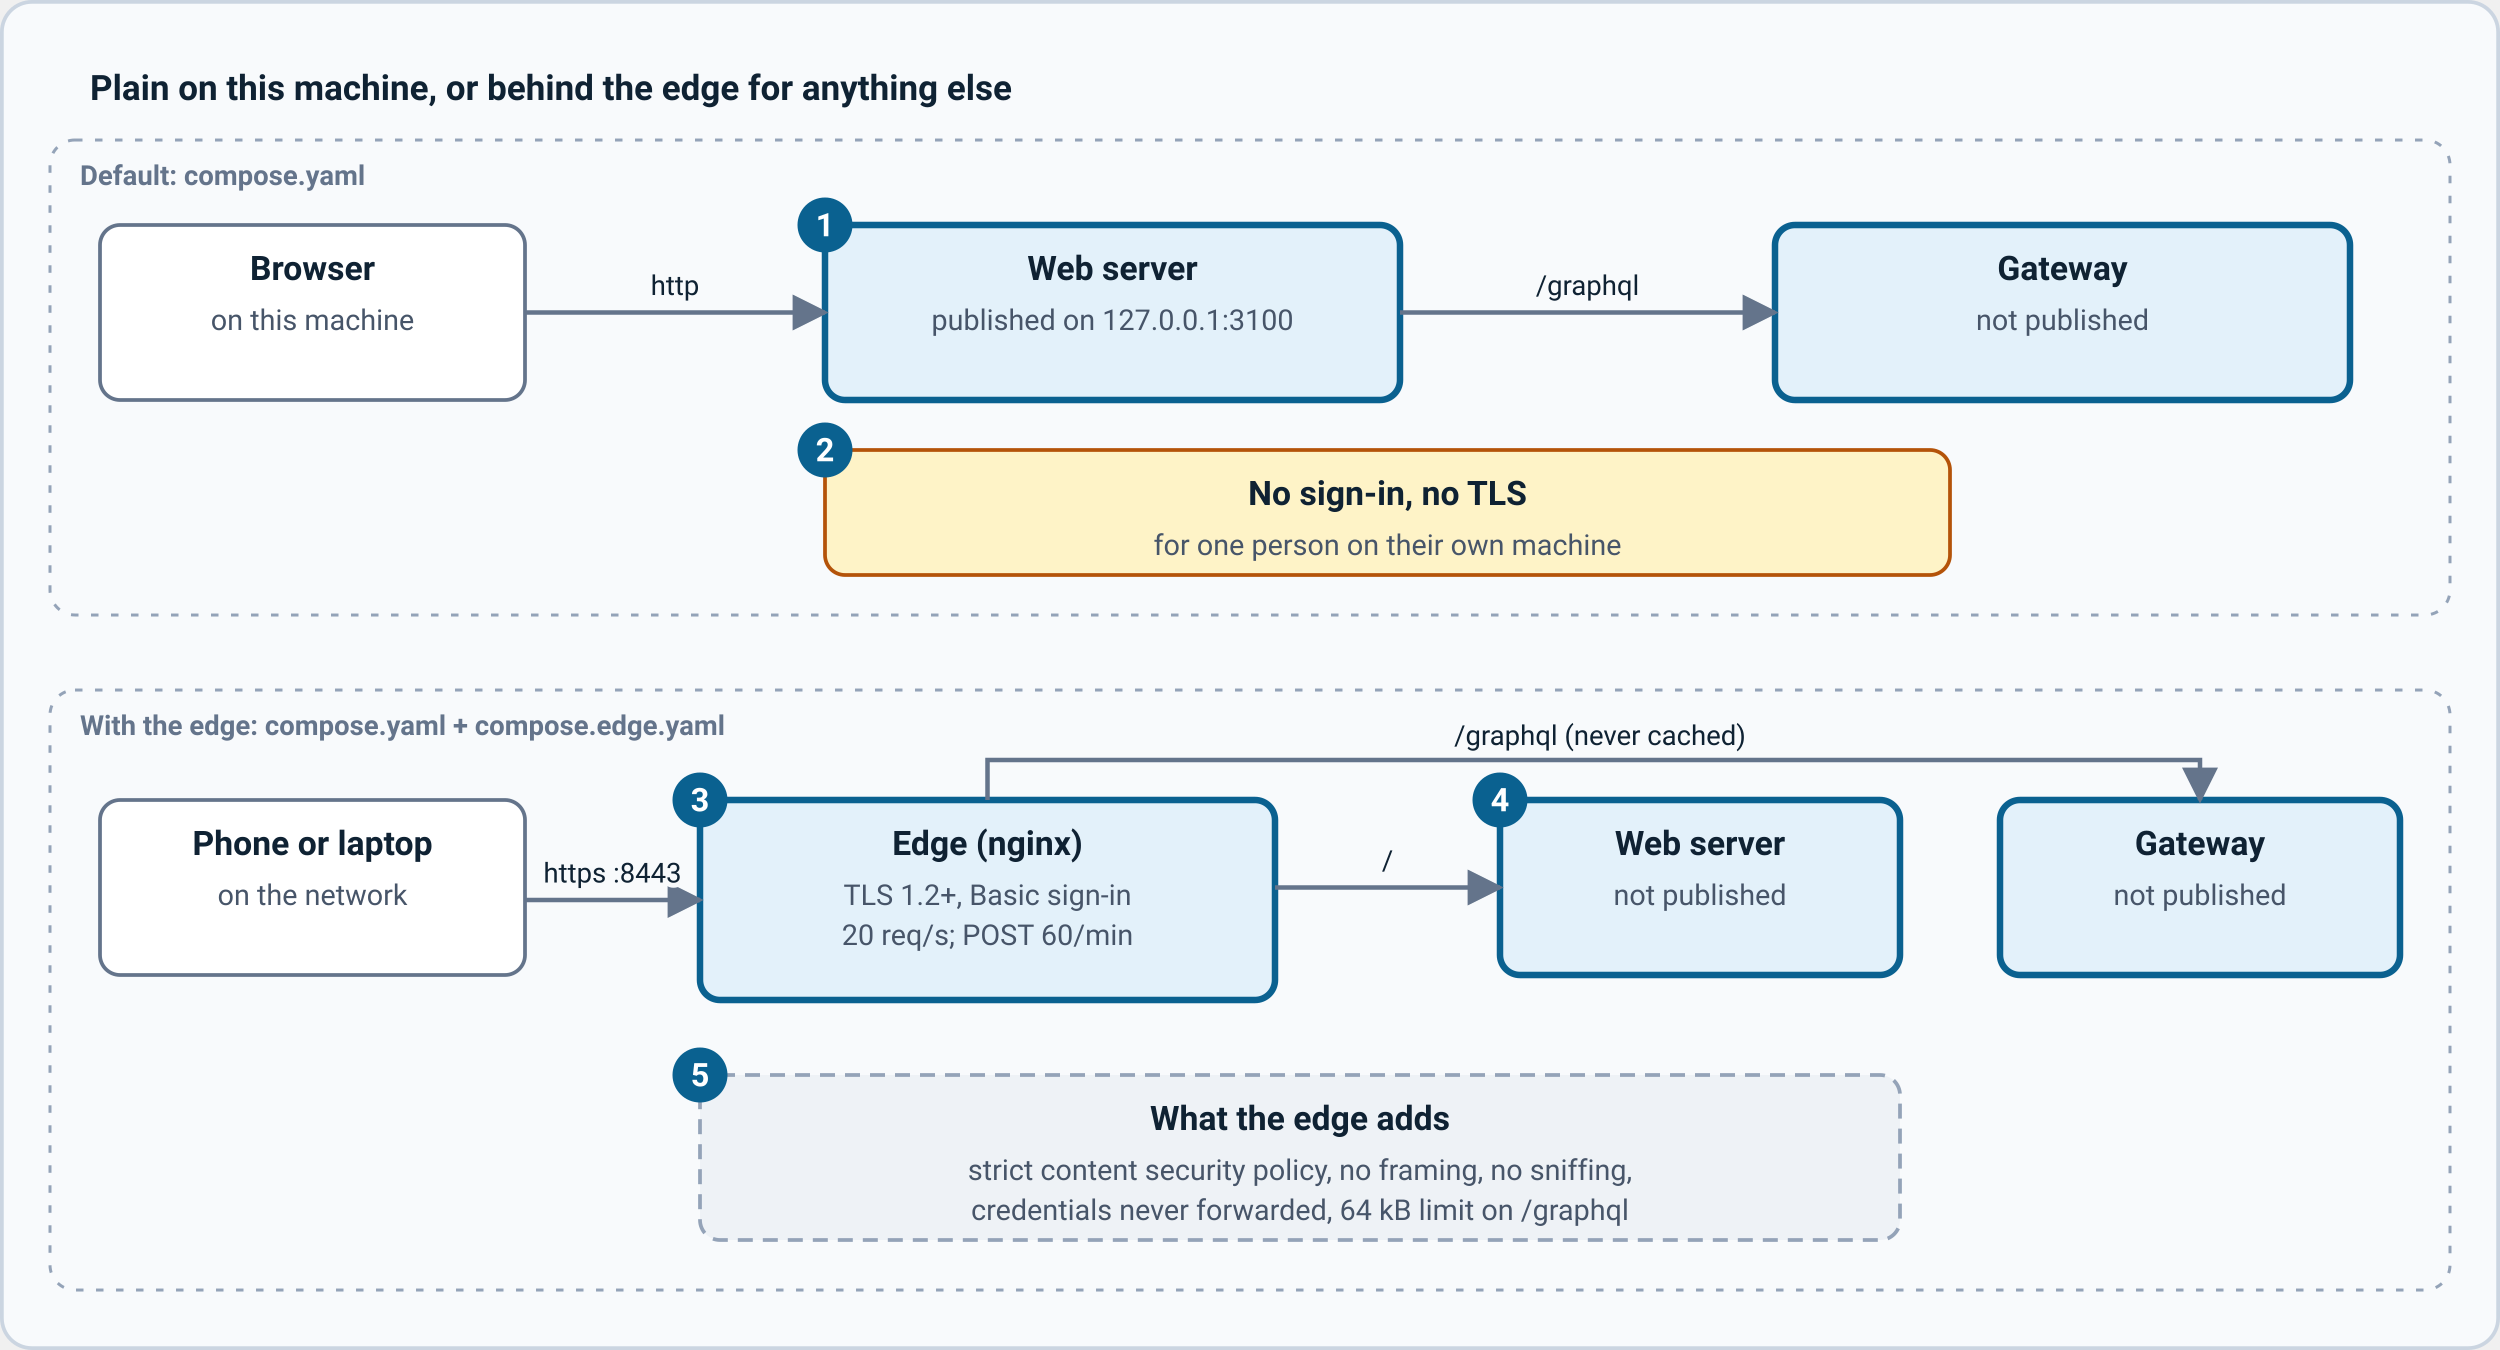
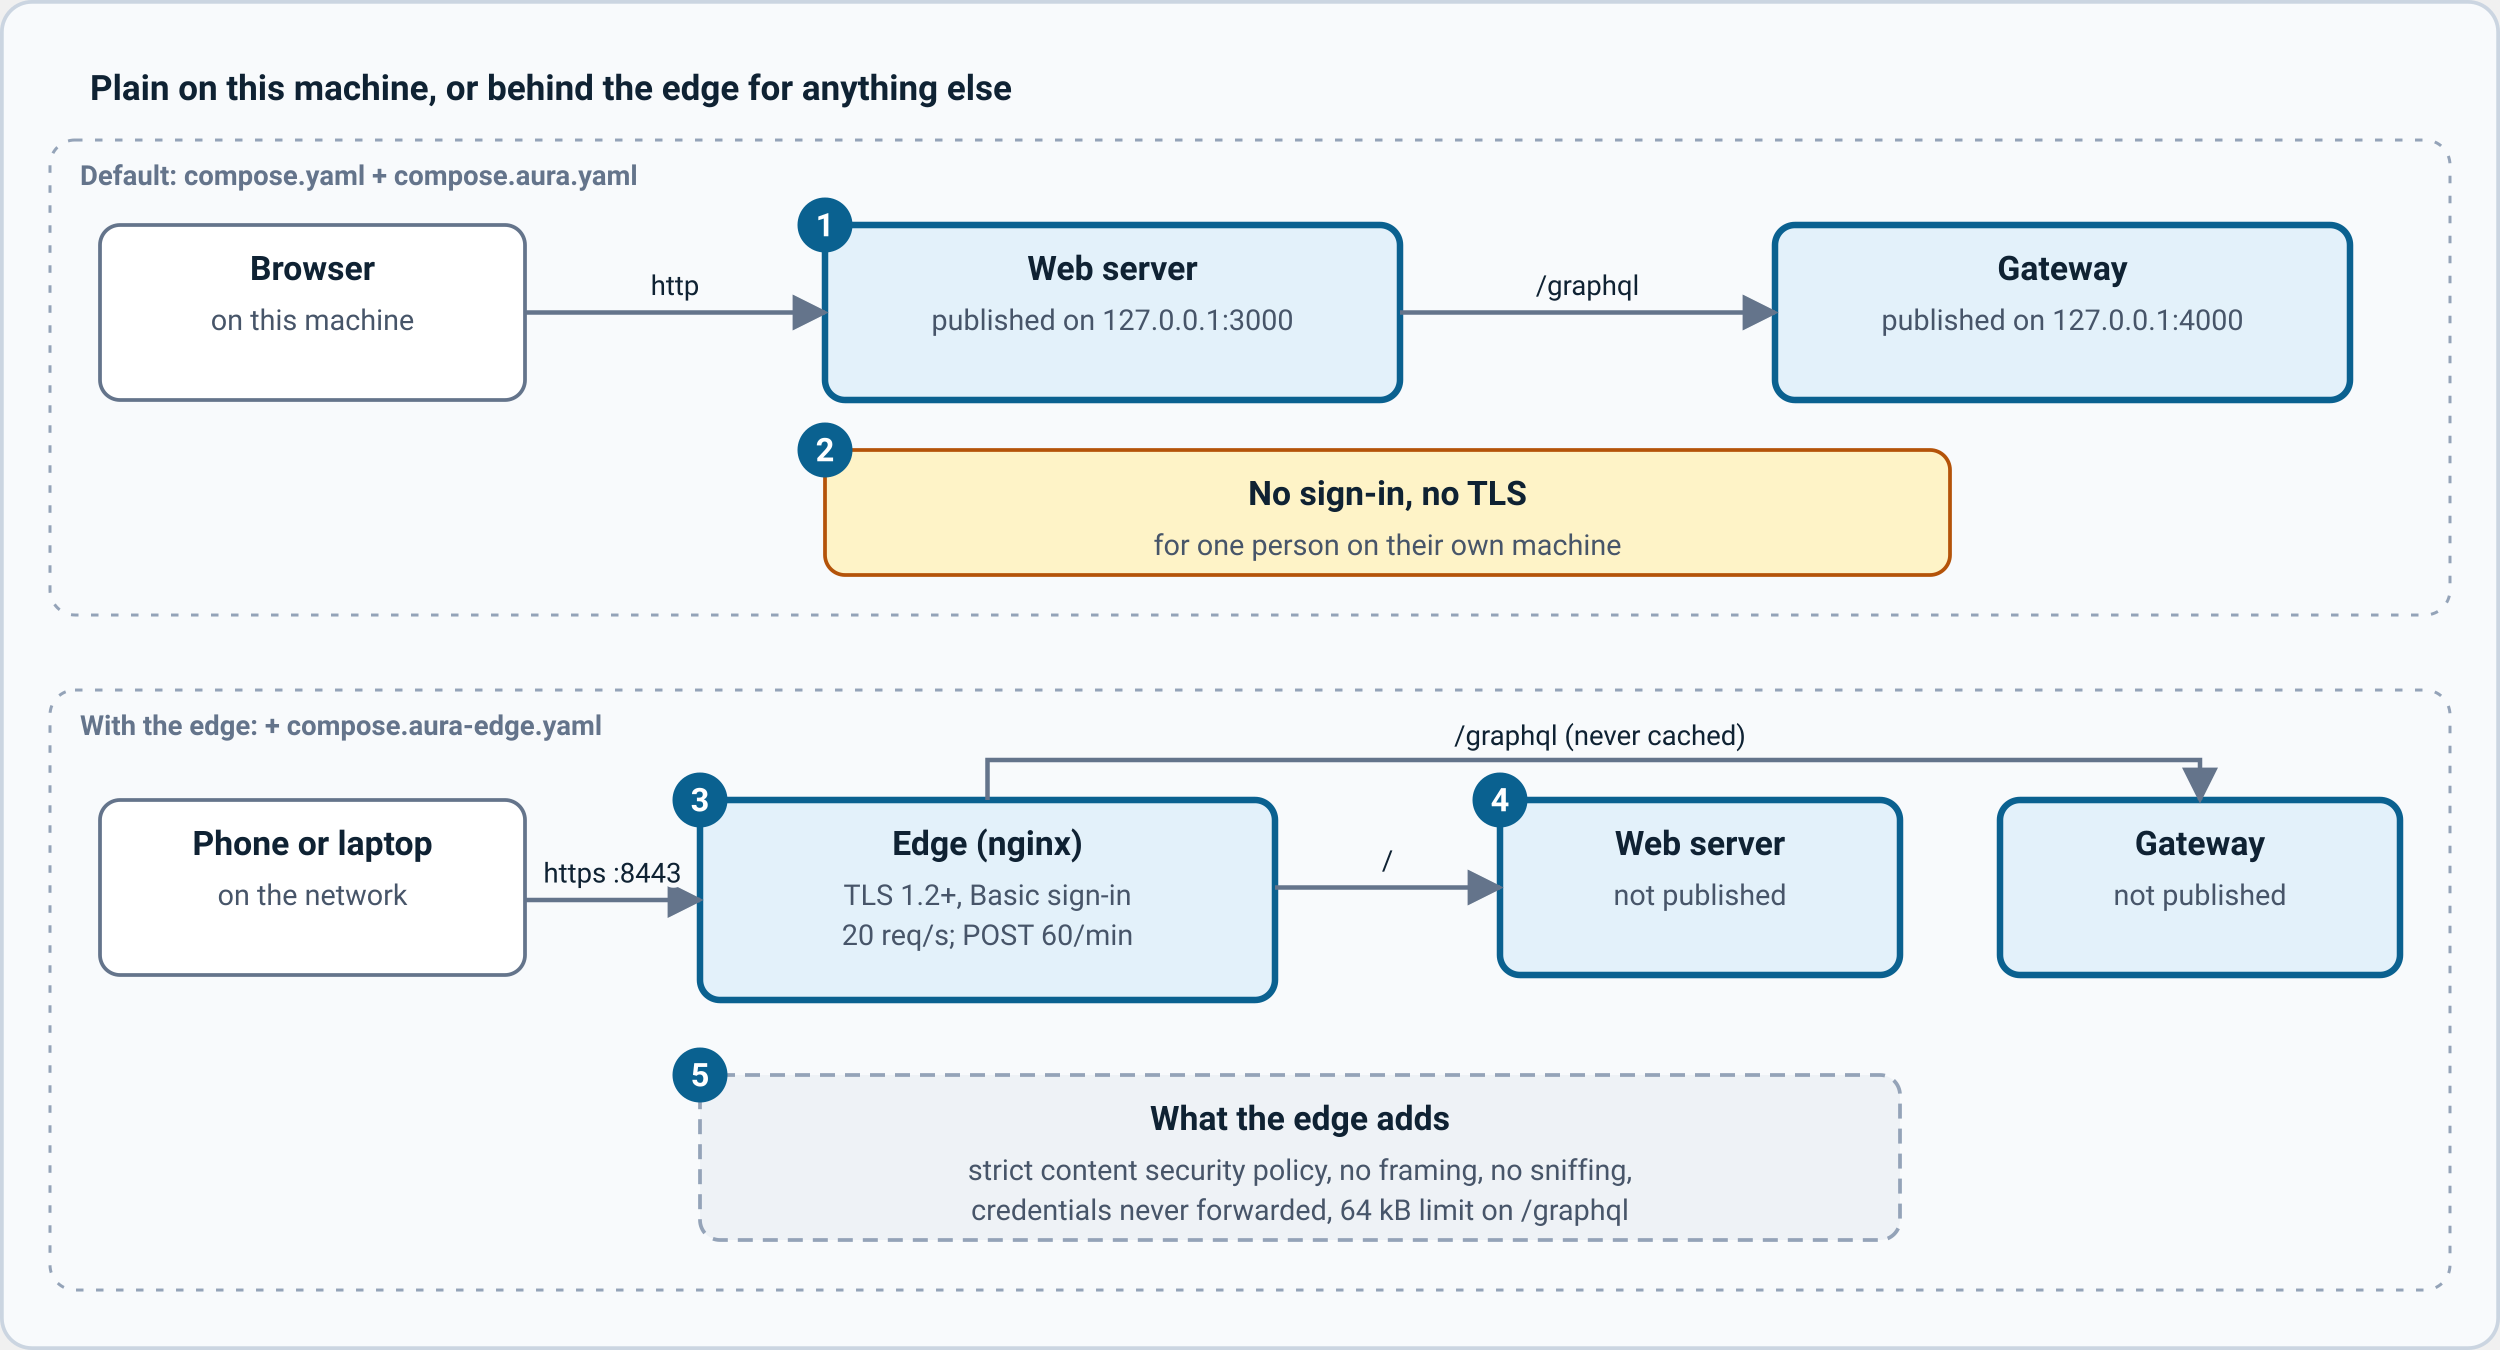
<svg xmlns="http://www.w3.org/2000/svg" viewBox="0 0 1000 540" width="1000" height="540" role="img" aria-labelledby="t d" font-family="system-ui, -apple-system, &quot;Segoe UI&quot;, Roboto, sans-serif">
  <defs>
    <marker id="arr" viewBox="0 0 10 10" refX="9" refY="5" markerWidth="8" markerHeight="8" orient="auto">
      <path d="M 0 0 L 10 5 L 0 10 z" fill="#64748b" />
    </marker>
    <marker id="arrS" viewBox="0 0 10 10" refX="1" refY="5" markerWidth="8" markerHeight="8" orient="auto-start-reverse">
      <path d="M 0 0 L 10 5 L 0 10 z" fill="#64748b" />
    </marker>
  </defs>
  <rect x="0.75" y="0.75" width="998.5" height="538.5" rx="12" fill="#f8fafc" stroke="#cbd5e1" stroke-width="1.5" />
  <text x="36" y="40" font-size="14" font-weight="700" text-anchor="start" fill="#0f2233">Plain on this machine, or behind the edge for anything else</text>
  <rect x="20" y="56" width="960" height="190" rx="10" fill="none" stroke="#94a3b8" stroke-width="1.2" stroke-dasharray="3 5" />
-   <text x="32" y="74" font-size="11" font-weight="650" text-anchor="start" fill="#64748b">Default: compose.yaml</text>
+   <text x="32" y="74" font-size="11" font-weight="650" text-anchor="start" fill="#64748b">Default: compose.yaml + compose.aura.yaml</text>
  <rect x="40" y="90" width="170" height="70" rx="8" fill="#ffffff" stroke="#64748b" stroke-width="1.5" />
  <text x="125.0" y="112" font-size="13.5" font-weight="650" text-anchor="middle" fill="#0f2233">Browser</text>
  <text x="125.0" y="132" font-size="11.5" font-weight="400" text-anchor="middle" fill="#475569">on this machine</text>
  <rect x="330" y="90" width="230" height="70" rx="8" fill="#e3f1fa" stroke="#0a6190" stroke-width="2.6" />
  <text x="445.0" y="112" font-size="13.5" font-weight="650" text-anchor="middle" fill="#0f2233">Web server</text>
-   <text x="445.0" y="132" font-size="11.5" font-weight="400" text-anchor="middle" fill="#475569">published on 127.0.0.1:3100</text>
+   <text x="445.0" y="132" font-size="11.5" font-weight="400" text-anchor="middle" fill="#475569">published on 127.0.0.1:3000</text>
  <rect x="710" y="90" width="230" height="70" rx="8" fill="#e3f1fa" stroke="#0a6190" stroke-width="2.6" />
  <text x="825.0" y="112" font-size="13.5" font-weight="650" text-anchor="middle" fill="#0f2233">Gateway</text>
-   <text x="825.0" y="132" font-size="11.5" font-weight="400" text-anchor="middle" fill="#475569">not published</text>
+   <text x="825.0" y="132" font-size="11.5" font-weight="400" text-anchor="middle" fill="#475569">published on 127.0.0.1:4000</text>
  <path d="M 210 125 L 330 125" fill="none" stroke="#64748b" stroke-width="1.8" marker-end="url(#arr)" />
  <text x="270" y="118" font-size="11" font-weight="400" text-anchor="middle" fill="#0f2233" stroke="#f8fafc" stroke-width="4" stroke-linejoin="round" paint-order="stroke">http</text>
  <path d="M 560 125 L 710 125" fill="none" stroke="#64748b" stroke-width="1.8" marker-end="url(#arr)" />
  <text x="635" y="118" font-size="11" font-weight="400" text-anchor="middle" fill="#0f2233" stroke="#f8fafc" stroke-width="4" stroke-linejoin="round" paint-order="stroke">/graphql</text>
  <rect x="330" y="180" width="450" height="50" rx="8" fill="#fef3c7" stroke="#b45309" stroke-width="1.5" />
  <text x="555.0" y="202" font-size="13.5" font-weight="650" text-anchor="middle" fill="#0f2233">No sign-in, no TLS</text>
  <text x="555.0" y="222" font-size="11.5" font-weight="400" text-anchor="middle" fill="#475569">for one person on their own machine</text>
  <rect x="20" y="276" width="960" height="240" rx="10" fill="none" stroke="#94a3b8" stroke-width="1.2" stroke-dasharray="3 5" />
-   <text x="32" y="294" font-size="11" font-weight="650" text-anchor="start" fill="#64748b">With the edge: compose.yaml + compose.edge.yaml</text>
+   <text x="32" y="294" font-size="11" font-weight="650" text-anchor="start" fill="#64748b">With the edge: + compose.aura-edge.yaml</text>
  <rect x="40" y="320" width="170" height="70" rx="8" fill="#ffffff" stroke="#64748b" stroke-width="1.5" />
  <text x="125.0" y="342" font-size="13.5" font-weight="650" text-anchor="middle" fill="#0f2233">Phone or laptop</text>
  <text x="125.0" y="362" font-size="11.5" font-weight="400" text-anchor="middle" fill="#475569">on the network</text>
  <rect x="280" y="320" width="230" height="80" rx="8" fill="#e3f1fa" stroke="#0a6190" stroke-width="2.6" />
  <text x="395.0" y="342" font-size="13.5" font-weight="650" text-anchor="middle" fill="#0f2233">Edge (nginx)</text>
  <text x="395.0" y="362" font-size="11.5" font-weight="400" text-anchor="middle" fill="#475569">TLS 1.2+, Basic sign-in</text>
  <text x="395.0" y="378" font-size="11.5" font-weight="400" text-anchor="middle" fill="#475569">20 req/s; POST 60/min</text>
  <rect x="600" y="320" width="160" height="70" rx="8" fill="#e3f1fa" stroke="#0a6190" stroke-width="2.6" />
  <text x="680.0" y="342" font-size="13.5" font-weight="650" text-anchor="middle" fill="#0f2233">Web server</text>
  <text x="680.0" y="362" font-size="11.5" font-weight="400" text-anchor="middle" fill="#475569">not published</text>
  <rect x="800" y="320" width="160" height="70" rx="8" fill="#e3f1fa" stroke="#0a6190" stroke-width="2.6" />
  <text x="880.0" y="342" font-size="13.5" font-weight="650" text-anchor="middle" fill="#0f2233">Gateway</text>
  <text x="880.0" y="362" font-size="11.5" font-weight="400" text-anchor="middle" fill="#475569">not published</text>
  <path d="M 210 360 L 280 360" fill="none" stroke="#64748b" stroke-width="1.8" marker-end="url(#arr)" />
  <text x="245" y="353" font-size="11" font-weight="400" text-anchor="middle" fill="#0f2233" stroke="#f8fafc" stroke-width="4" stroke-linejoin="round" paint-order="stroke">https :8443</text>
  <path d="M 510 355 L 600 355" fill="none" stroke="#64748b" stroke-width="1.8" marker-end="url(#arr)" />
  <text x="555" y="348" font-size="11" font-weight="400" text-anchor="middle" fill="#0f2233" stroke="#f8fafc" stroke-width="4" stroke-linejoin="round" paint-order="stroke">/</text>
  <path d="M 395 320 L 395 304 L 880 304 L 880 320" fill="none" stroke="#64748b" stroke-width="1.8" marker-end="url(#arr)" />
  <text x="640" y="298" font-size="11" font-weight="400" text-anchor="middle" fill="#0f2233" stroke="#f8fafc" stroke-width="4" stroke-linejoin="round" paint-order="stroke">/graphql (never cached)</text>
  <rect x="280" y="430" width="480" height="66" rx="8" fill="#eef2f6" stroke="#94a3b8" stroke-width="1.5" stroke-dasharray="6 4" />
  <text x="520.0" y="452" font-size="13.5" font-weight="650" text-anchor="middle" fill="#0f2233">What the edge adds</text>
  <text x="520.0" y="472" font-size="11.5" font-weight="400" text-anchor="middle" fill="#475569">strict content security policy, no framing, no sniffing,</text>
  <text x="520.0" y="488" font-size="11.5" font-weight="400" text-anchor="middle" fill="#475569">credentials never forwarded, 64 kB limit on /graphql</text>
  <circle cx="330" cy="90" r="11" fill="#0a6190" />
  <text x="330" y="94.5" font-size="13" font-weight="700" text-anchor="middle" fill="#ffffff">1</text>
  <circle cx="330" cy="180" r="11" fill="#0a6190" />
  <text x="330" y="184.5" font-size="13" font-weight="700" text-anchor="middle" fill="#ffffff">2</text>
  <circle cx="280" cy="320" r="11" fill="#0a6190" />
  <text x="280" y="324.5" font-size="13" font-weight="700" text-anchor="middle" fill="#ffffff">3</text>
  <circle cx="600" cy="320" r="11" fill="#0a6190" />
  <text x="600" y="324.5" font-size="13" font-weight="700" text-anchor="middle" fill="#ffffff">4</text>
  <circle cx="280" cy="430" r="11" fill="#0a6190" />
  <text x="280" y="434.5" font-size="13" font-weight="700" text-anchor="middle" fill="#ffffff">5</text>
</svg>
